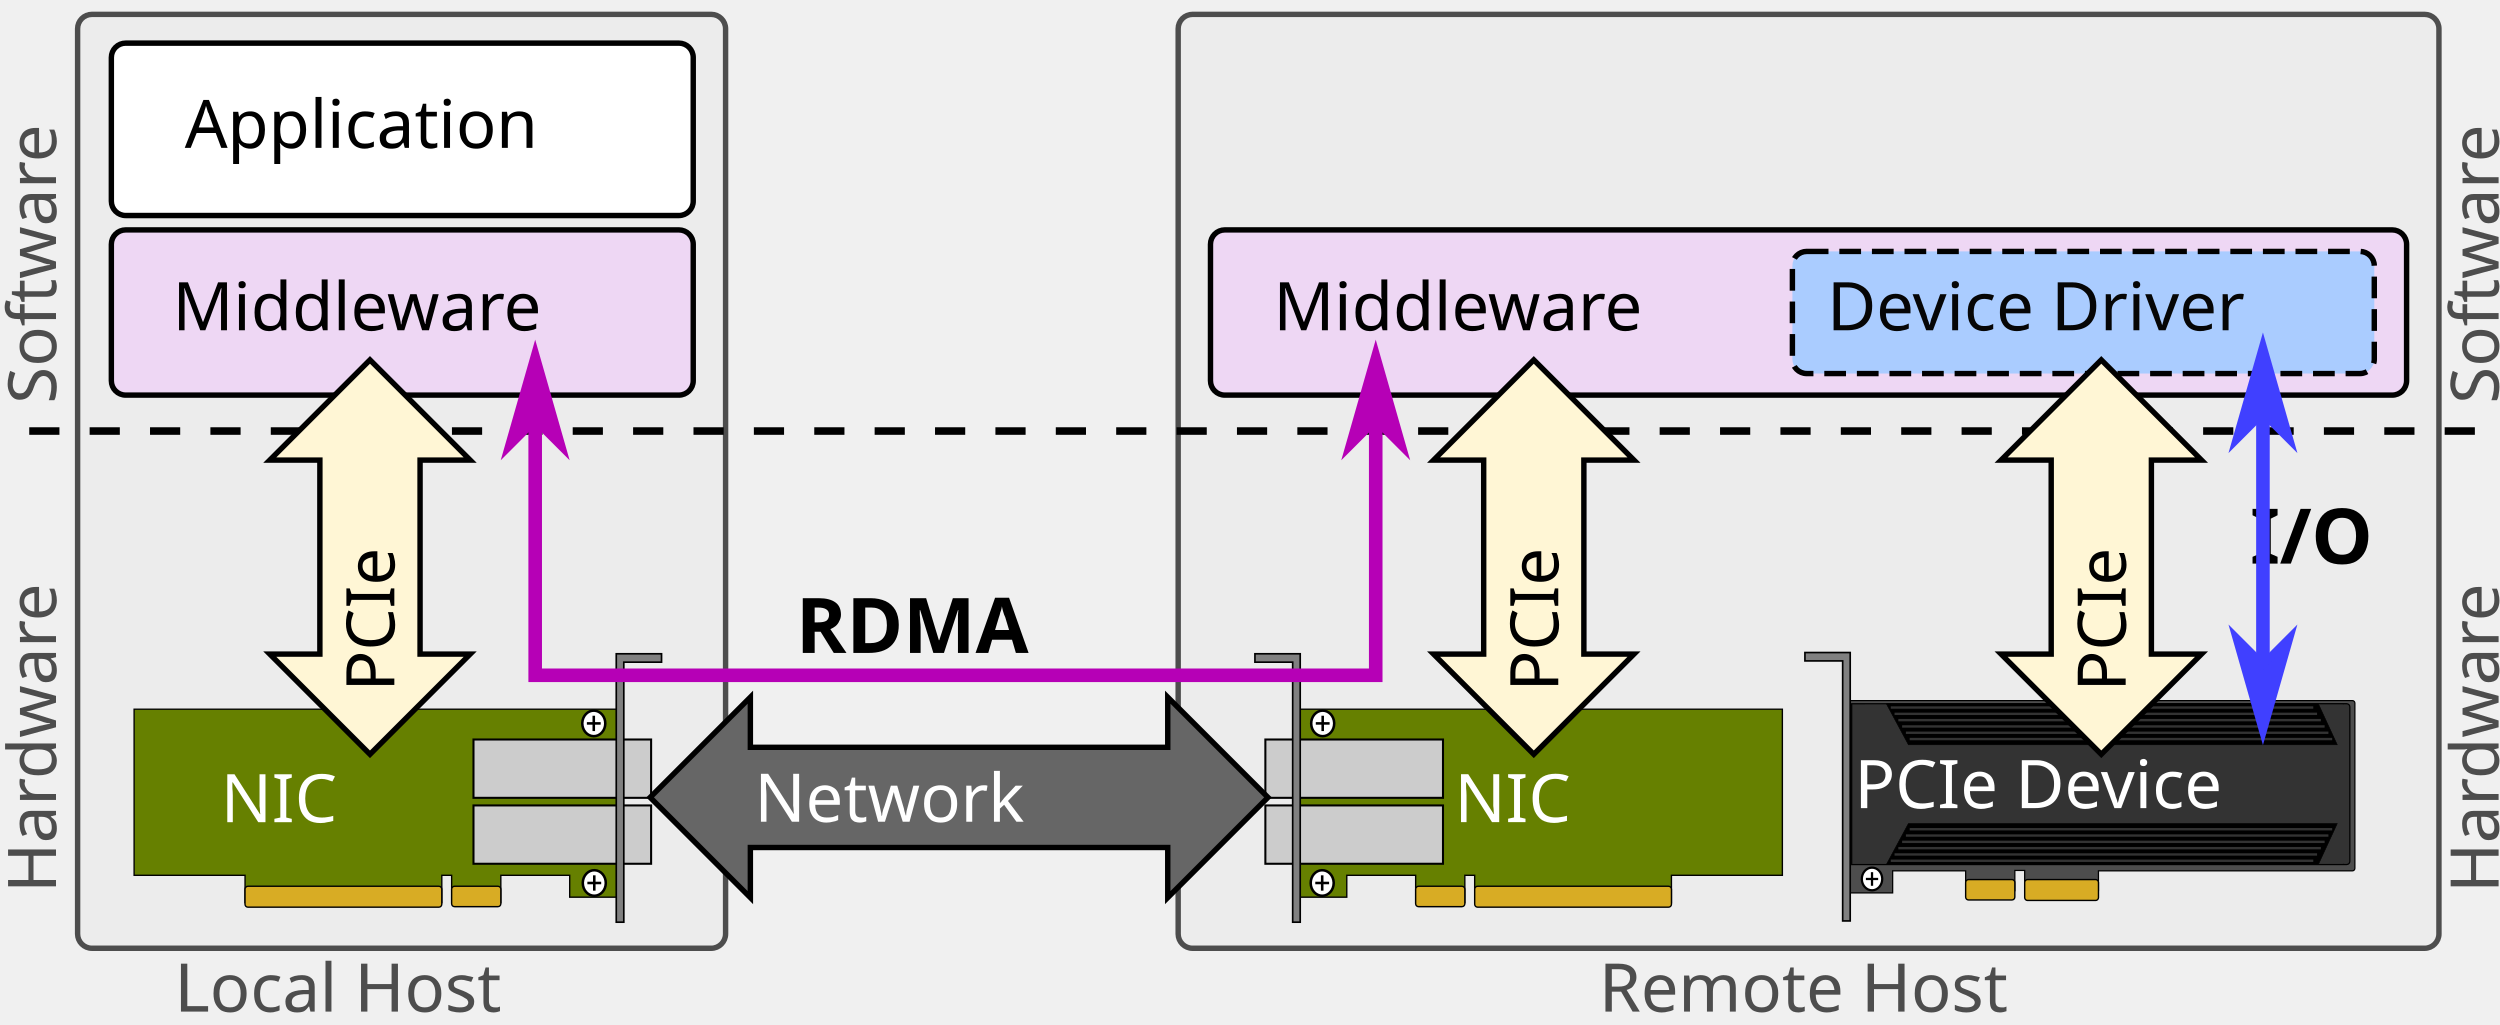
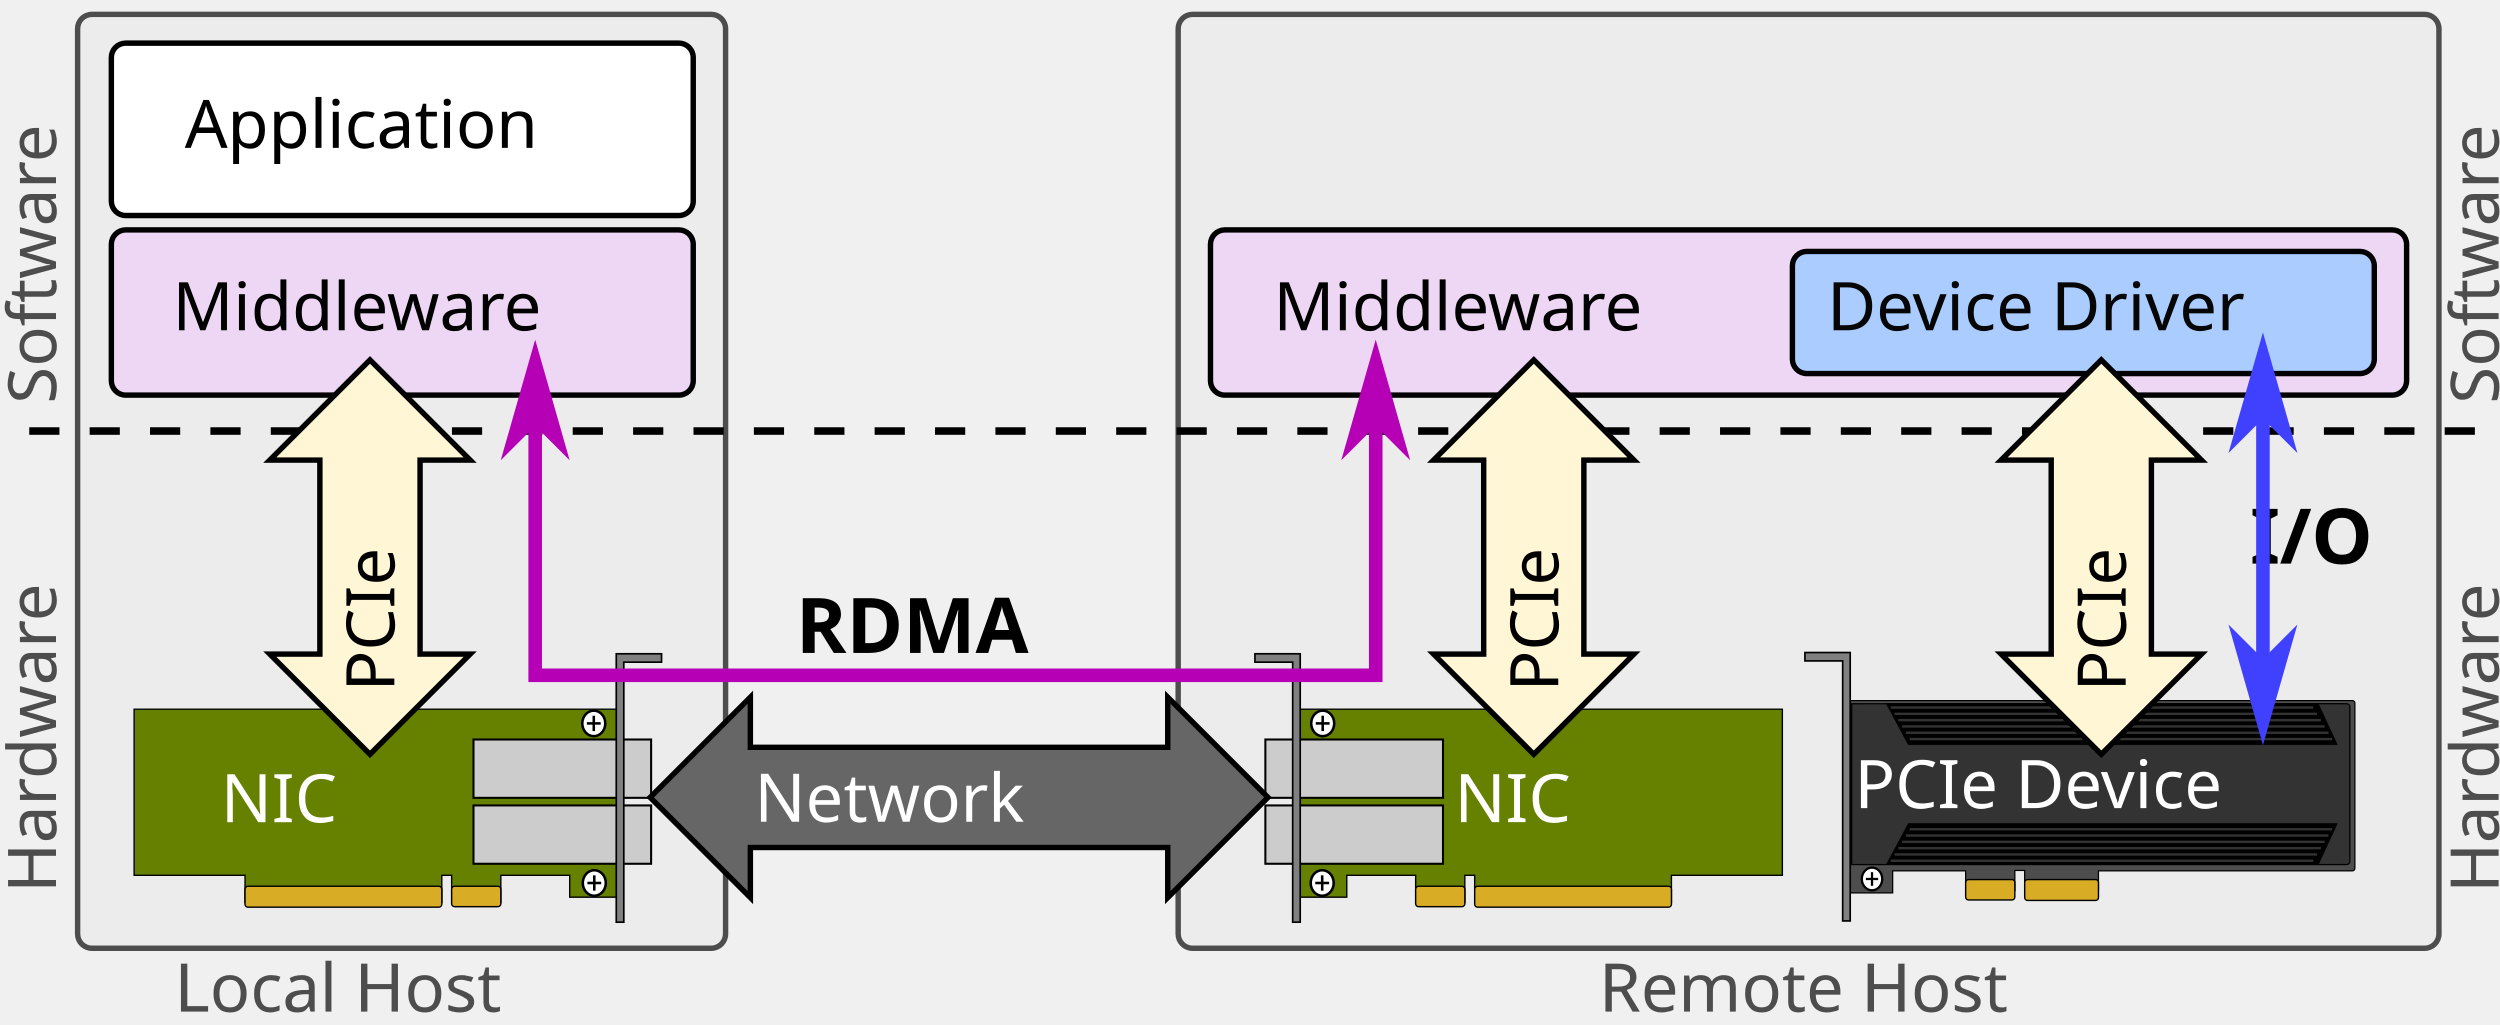
<svg xmlns="http://www.w3.org/2000/svg" width="261pt" height="107pt" viewBox="0 0 92.075 37.747" version="1.1" id="svg20802">
  <defs id="defs20799">
    <marker style="overflow:visible" id="marker25870" refX="0" refY="0" orient="auto">
      <path transform="matrix(0.4,0,0,0.4,4,0)" style="fill:#b600b6;fill-opacity:1;fill-rule:evenodd;stroke:#b600b6;stroke-width:1pt;stroke-opacity:1" d="M 0,0 5,-5 -12.5,0 5,5 Z" id="path25868" />
    </marker>
    <marker orient="auto" refY="0" refX="0" id="marker1285" style="overflow:visible">
      <path id="path1283" d="M 0,0 5,-5 -12.5,0 5,5 Z" style="fill:#b600b6;fill-opacity:1;fill-rule:evenodd;stroke:#b600b6;stroke-width:1pt;stroke-opacity:1" transform="matrix(-0.4,0,0,-0.4,-4,0)" />
    </marker>
    <marker orient="auto" refY="0" refX="0" id="marker6997" style="overflow:visible">
      <path id="path6995" d="M 0,0 5,-5 -12.5,0 5,5 Z" style="fill:#b600b6;fill-opacity:1;fill-rule:evenodd;stroke:#b600b6;stroke-width:1pt;stroke-opacity:1" transform="matrix(0.4,0,0,0.4,4,0)" />
    </marker>
    <marker orient="auto" refY="0" refX="0" id="marker8459" style="overflow:visible">
      <path id="path8457" d="M 0,0 5,-5 -12.5,0 5,5 Z" style="fill:#b600b6;fill-opacity:1;fill-rule:evenodd;stroke:#b600b6;stroke-width:1pt;stroke-opacity:1" transform="matrix(-0.4,0,0,-0.4,-4,0)" />
    </marker>
    <marker orient="auto" refY="0" refX="0" id="marker6997-9" style="overflow:visible">
      <path id="path6995-6" d="M 0,0 5,-5 -12.5,0 5,5 Z" style="fill:#4040ff;fill-opacity:1;fill-rule:evenodd;stroke:#4040ff;stroke-width:1pt;stroke-opacity:1" transform="matrix(0.4,0,0,0.4,4,0)" />
    </marker>
    <marker orient="auto" refY="0" refX="0" id="marker8459-2" style="overflow:visible">
      <path id="path8457-5" d="M 0,0 5,-5 -12.5,0 5,5 Z" style="fill:#4040ff;fill-opacity:1;fill-rule:evenodd;stroke:#4040ff;stroke-width:1pt;stroke-opacity:1" transform="matrix(-0.4,0,0,-0.4,-4,0)" />
    </marker>
    <marker orient="auto" refY="0" refX="0" id="marker6997-9-2" style="overflow:visible">
      <path id="path6995-6-9" d="M 0,0 5,-5 -12.5,0 5,5 Z" style="fill:#4040ff;fill-opacity:1;fill-rule:evenodd;stroke:#4040ff;stroke-width:1pt;stroke-opacity:1" transform="matrix(0.4,0,0,0.4,4,0)" />
    </marker>
    <marker orient="auto" refY="0" refX="0" id="marker8459-2-4" style="overflow:visible">
      <path id="path8457-5-3" d="M 0,0 5,-5 -12.5,0 5,5 Z" style="fill:#4040ff;fill-opacity:1;fill-rule:evenodd;stroke:#4040ff;stroke-width:1pt;stroke-opacity:1" transform="matrix(-0.4,0,0,-0.4,-4,0)" />
    </marker>
  </defs>
  <g id="layer1" style="display:inline">
    <rect style="fill:#ececec;fill-opacity:1;stroke:#4d4d4d;stroke-width:0.2;stroke-linecap:round;stroke-miterlimit:4;stroke-dasharray:none" id="rect50794" width="23.865" height="34.396" x="2.858" y="0.529" rx="0.529" ry="0.529" />
    <text xml:space="preserve" style="font-style:normal;font-variant:normal;font-weight:normal;font-stretch:normal;font-size:2.469px;line-height:125%;font-family:sans-serif;-inkscape-font-specification:sans-serif;text-align:center;letter-spacing:0px;word-spacing:0px;text-anchor:middle;fill:#4d4d4d;fill-opacity:1;stroke:none;stroke-width:0.229px;stroke-linecap:butt;stroke-linejoin:miter;stroke-opacity:1" x="68.025" y="37.257" id="text148226">
      <tspan id="tspan148224" x="68.025" y="37.257" style="font-style:normal;font-variant:normal;font-weight:normal;font-stretch:normal;font-size:2.469px;font-family:sans-serif;-inkscape-font-specification:sans-serif;fill:#4d4d4d;fill-opacity:1;stroke-width:0.229px">Remote Host</tspan>
    </text>
    <rect style="fill:#ececec;fill-opacity:1;stroke:#4d4d4d;stroke-width:0.2;stroke-linecap:round;stroke-miterlimit:4;stroke-dasharray:none" id="rect43406" width="46.434" height="34.396" x="43.392" y="0.529" rx="0.529" ry="0.529" />
    <text xml:space="preserve" style="font-style:normal;font-variant:normal;font-weight:normal;font-stretch:normal;font-size:2.469px;line-height:125%;font-family:sans-serif;-inkscape-font-specification:sans-serif;text-align:center;letter-spacing:0px;word-spacing:0px;text-anchor:middle;fill:#4d4d4d;fill-opacity:1;stroke:none;stroke-width:0.229px;stroke-linecap:butt;stroke-linejoin:miter;stroke-opacity:1" x="14.05" y="37.257" id="text50798">
      <tspan id="tspan50796" x="14.05" y="37.257" style="font-style:normal;font-variant:normal;font-weight:normal;font-stretch:normal;font-size:2.469px;font-family:sans-serif;-inkscape-font-specification:sans-serif;fill:#4d4d4d;fill-opacity:1;stroke-width:0.229px">Local Host</tspan>
    </text>
    <rect ry="0.529" rx="0.529" y="1.588" x="4.101" height="6.35" width="21.431" id="rect1373" style="display:inline;fill:#ffffff;fill-opacity:1;stroke:#000000;stroke-width:0.2;stroke-miterlimit:4;stroke-dasharray:none;stroke-dashoffset:0" />
    <text id="text1377" y="5.444" x="14.912" style="font-style:normal;font-weight:normal;font-size:2.469px;line-height:1.25;font-family:sans-serif;letter-spacing:0px;word-spacing:0px;display:inline;fill:#000000;fill-opacity:1;stroke:none;stroke-width:0.075;stroke-miterlimit:4;stroke-dasharray:none" xml:space="preserve">
      <tspan id="tspan1375" style="font-style:normal;font-variant:normal;font-weight:normal;font-stretch:normal;font-size:2.469px;font-family:sans-serif;-inkscape-font-specification:sans-serif;text-align:center;text-anchor:middle;fill:#000000;stroke:none;stroke-width:0.075;stroke-miterlimit:4;stroke-dasharray:none" y="5.444" x="14.912">Application</tspan>
    </text>
    <text id="text10134" y="2.061" x="-8.119" style="font-style:normal;font-weight:normal;font-size:2.469px;line-height:1.25;font-family:sans-serif;letter-spacing:0px;word-spacing:0px;display:inline;fill:#4d4d4d;fill-opacity:1;stroke:none;stroke-width:0.265" xml:space="preserve" transform="rotate(-90)">
      <tspan id="tspan10132" style="font-style:normal;font-variant:normal;font-weight:normal;font-stretch:normal;font-size:2.469px;font-family:sans-serif;-inkscape-font-specification:sans-serif;text-align:center;text-anchor:middle;fill:#4d4d4d;stroke-width:0.265" y="2.061" x="-8.119">Software</tspan>
    </text>
    <text id="text10138" y="2.061" x="-25.581" style="font-style:normal;font-weight:normal;font-size:2.469px;line-height:1.25;font-family:sans-serif;letter-spacing:0px;word-spacing:0px;display:inline;fill:#4d4d4d;fill-opacity:1;stroke:none;stroke-width:0.265" xml:space="preserve" transform="rotate(-90)">
      <tspan id="tspan10136" style="font-style:normal;font-variant:normal;font-weight:normal;font-stretch:normal;font-size:2.469px;font-family:sans-serif;-inkscape-font-specification:sans-serif;text-align:center;text-anchor:middle;fill:#4d4d4d;stroke-width:0.265" y="2.061" x="-25.581">Hardware</tspan>
    </text>
    <path id="path10140" d="M 91.149,15.875 H 0.661" style="display:inline;fill:none;stroke:#000000;stroke-width:0.278;stroke-linecap:butt;stroke-linejoin:miter;stroke-miterlimit:4;stroke-dasharray:1.112, 1.112;stroke-dashoffset:0;stroke-opacity:1" />
    <text id="text98680" y="92.02" x="-8.119" style="font-style:normal;font-weight:normal;font-size:2.469px;line-height:1.25;font-family:sans-serif;letter-spacing:0px;word-spacing:0px;display:inline;fill:#4d4d4d;fill-opacity:1;stroke:none;stroke-width:0.265" xml:space="preserve" transform="rotate(-90)">
      <tspan id="tspan98678" style="font-style:normal;font-variant:normal;font-weight:normal;font-stretch:normal;font-size:2.469px;font-family:sans-serif;-inkscape-font-specification:sans-serif;text-align:center;text-anchor:middle;fill:#4d4d4d;stroke-width:0.265" y="92.02" x="-8.119">Software</tspan>
    </text>
    <text id="text98684" y="92.02" x="-25.581" style="font-style:normal;font-weight:normal;font-size:2.469px;line-height:1.25;font-family:sans-serif;letter-spacing:0px;word-spacing:0px;display:inline;fill:#4d4d4d;fill-opacity:1;stroke:none;stroke-width:0.265" xml:space="preserve" transform="rotate(-90)">
      <tspan id="tspan98682" style="font-style:normal;font-variant:normal;font-weight:normal;font-stretch:normal;font-size:2.469px;font-family:sans-serif;-inkscape-font-specification:sans-serif;text-align:center;text-anchor:middle;fill:#4d4d4d;stroke-width:0.265" y="92.02" x="-25.581">Hardware</tspan>
    </text>
    <g id="g73316" transform="translate(122.7056,57.66884)">
      <g id="g212990" transform="matrix(0.7608266,0,0,0.7608266,-121.8735,-59.69774)">
        <path id="path14960" d="m 88.389,36.581 v 8.242 1.068 h 2.137 v -1.068 h 3.533 v 0.95 l 2.381,0.009 v -0.98 h 0.476 V 45.773 h 3.572 v -0.95 h 12.016 0.275 c 0.068,0 0.122,-0.054 0.122,-0.122 v -7.998 c 0,-0.068 -0.054,-0.122 -0.122,-0.122 h -0.275 z" style="display:inline;fill:#4d4d4d;fill-opacity:1;stroke:#000000;stroke-width:0.061;stroke-linecap:round;stroke-miterlimit:4;stroke-dasharray:none;stroke-dashoffset:0" />
        <path id="path14966" d="m 88.542,36.733 v 7.784 h 23.81 v -0.003 c 0.01,0.002 0.02,0.003 0.03,0.003 h 0.122 c 0.085,0 0.153,-0.068 0.153,-0.153 v -7.479 c 0,-0.085 -0.068,-0.153 -0.153,-0.153 h -0.122 c -0.011,0 -0.021,0.001 -0.03,0.003 v -0.003 z" style="display:inline;fill:#333333;fill-opacity:1;stroke:#000000;stroke-width:0.061;stroke-linecap:round;stroke-miterlimit:4;stroke-dasharray:none;stroke-dashoffset:0" />
        <g style="display:inline" id="g14982" transform="matrix(0.1153735,0,0,0.1153735,84.54558,53.11771)">
          <path style="fill:#000000;stroke:#000000;stroke-width:0.265px;stroke-linecap:butt;stroke-linejoin:miter;stroke-opacity:1" d="m 49.189,-142.011 9.26,17.198 h 179.917 l -7.937,-17.198 H 49.189" id="path14968" />
          <path style="fill:none;stroke:#333333;stroke-width:1;stroke-linecap:butt;stroke-linejoin:miter;stroke-miterlimit:4;stroke-dasharray:none;stroke-opacity:1" d="M 58.979,-127.194 H 236.25" id="path14970" />
          <path id="path14972" d="M 57.392,-129.84 H 234.662" style="fill:none;stroke:#333333;stroke-width:1;stroke-linecap:butt;stroke-linejoin:miter;stroke-miterlimit:4;stroke-dasharray:none;stroke-opacity:1" />
          <path style="fill:none;stroke:#333333;stroke-width:1;stroke-linecap:butt;stroke-linejoin:miter;stroke-miterlimit:4;stroke-dasharray:none;stroke-opacity:1" d="M 55.804,-132.486 H 233.075" id="path14974" />
          <path id="path14976" d="M 54.217,-135.132 H 231.487" style="fill:none;stroke:#333333;stroke-width:1;stroke-linecap:butt;stroke-linejoin:miter;stroke-miterlimit:4;stroke-dasharray:none;stroke-opacity:1" />
          <path style="fill:none;stroke:#333333;stroke-width:1;stroke-linecap:butt;stroke-linejoin:miter;stroke-miterlimit:4;stroke-dasharray:none;stroke-opacity:1" d="M 52.629,-137.778 H 229.9" id="path14978" />
          <path id="path14980" d="M 51.042,-140.424 H 228.312" style="fill:none;stroke:#333333;stroke-width:1;stroke-linecap:butt;stroke-linejoin:miter;stroke-miterlimit:4;stroke-dasharray:none;stroke-opacity:1" />
        </g>
        <g style="display:inline" transform="matrix(0.1153735,0,0,-0.1153735,84.54558,28.1332)" id="g14998">
          <path id="path14984" d="m 49.189,-142.011 9.26,17.198 h 179.917 l -7.937,-17.198 H 49.189" style="fill:#000000;stroke:#000000;stroke-width:0.265px;stroke-linecap:butt;stroke-linejoin:miter;stroke-opacity:1" />
          <path id="path14986" d="M 58.979,-127.194 H 236.25" style="fill:none;stroke:#333333;stroke-width:1;stroke-linecap:butt;stroke-linejoin:miter;stroke-miterlimit:4;stroke-dasharray:none;stroke-opacity:1" />
          <path style="fill:none;stroke:#333333;stroke-width:1;stroke-linecap:butt;stroke-linejoin:miter;stroke-miterlimit:4;stroke-dasharray:none;stroke-opacity:1" d="M 57.392,-129.84 H 234.662" id="path14988" />
          <path id="path14990" d="M 55.804,-132.486 H 233.075" style="fill:none;stroke:#333333;stroke-width:1;stroke-linecap:butt;stroke-linejoin:miter;stroke-miterlimit:4;stroke-dasharray:none;stroke-opacity:1" />
          <path style="fill:none;stroke:#333333;stroke-width:1;stroke-linecap:butt;stroke-linejoin:miter;stroke-miterlimit:4;stroke-dasharray:none;stroke-opacity:1" d="M 54.217,-135.132 H 231.487" id="path14992" />
          <path id="path14994" d="M 52.629,-137.778 H 229.9" style="fill:none;stroke:#333333;stroke-width:1;stroke-linecap:butt;stroke-linejoin:miter;stroke-miterlimit:4;stroke-dasharray:none;stroke-opacity:1" />
          <path style="fill:none;stroke:#333333;stroke-width:1;stroke-linecap:butt;stroke-linejoin:miter;stroke-miterlimit:4;stroke-dasharray:none;stroke-opacity:1" d="M 51.042,-140.424 H 228.312" id="path14996" />
        </g>
        <g id="g15006" transform="matrix(0.1899903,0,0,0.1899903,22.94743,63.89279)">
          <path style="display:inline;opacity:1;fill:#ffffff;fill-opacity:1;stroke:#000000;stroke-width:0.578;stroke-linecap:round;stroke-linejoin:miter;stroke-miterlimit:4;stroke-dasharray:none;stroke-dashoffset:0;stroke-opacity:1" id="path15000" d="m 353.037,-98.304 a 2.601,2.89 0 0 1 -2.578,2.89 2.601,2.89 0 0 1 -2.624,-2.838 2.601,2.89 0 0 1 2.53,-2.942 2.601,2.89 0 0 1 2.67,2.785" />
          <path style="display:inline;fill:none;fill-rule:evenodd;stroke:#000000;stroke-width:0.578px;stroke-linecap:butt;stroke-linejoin:miter;stroke-opacity:1" d="m 350.437,-100.038 v 3.468" id="path15002" />
          <path style="display:inline;fill:none;fill-rule:evenodd;stroke:#000000;stroke-width:0.578px;stroke-linecap:butt;stroke-linejoin:miter;stroke-opacity:1" d="m 348.876,-98.304 h 3.122" id="path15004" />
        </g>
        <path style="display:inline;fill:#808080;fill-rule:evenodd;stroke:#000000;stroke-width:0.081px;stroke-linecap:butt;stroke-linejoin:miter;stroke-opacity:1" d="m 86.279,34.254 v 0.406 h 1.827 v 12.587 h 0.365 V 34.66 34.254 Z" id="path200729" />
        <rect ry="0.14" rx="0.14" y="45.244" x="94.059" height="0.988" width="2.381" id="rect211208" style="display:inline;fill:#d8ac24;fill-opacity:1;stroke:#000000;stroke-width:0.068;stroke-linecap:round;stroke-linejoin:miter;stroke-miterlimit:4;stroke-dasharray:none;stroke-dashoffset:0;stroke-opacity:1" />
        <rect style="display:inline;fill:#d8ac24;fill-opacity:1;stroke:#000000;stroke-width:0.068;stroke-linecap:round;stroke-linejoin:miter;stroke-miterlimit:4;stroke-dasharray:none;stroke-dashoffset:0;stroke-opacity:1" id="rect211210" width="3.572" height="1.012" x="96.917" y="45.244" rx="0.14" ry="0.14" />
      </g>
      <text xml:space="preserve" style="font-style:normal;font-weight:normal;font-size:2.469px;line-height:125%;font-family:Sans;text-align:center;letter-spacing:0px;word-spacing:0px;text-anchor:middle;fill:#ffffff;fill-opacity:1;stroke:none;stroke-width:0.197px;stroke-linecap:butt;stroke-linejoin:miter;stroke-opacity:1" x="-45.39" y="-27.906" id="text15014">
        <tspan id="tspan15012" x="-45.39" y="-27.906" style="font-style:normal;font-variant:normal;font-weight:normal;font-stretch:normal;font-size:2.469px;font-family:sans-serif;-inkscape-font-specification:'sans-serif, Normal';font-variant-ligatures:normal;font-variant-caps:normal;font-variant-numeric:normal;font-variant-east-asian:normal;fill:#ffffff;stroke-width:0.197px">PCIe Device</tspan>
      </text>
    </g>
  </g>
  <g id="layer2" style="display:inline">
    <rect ry="0.529" rx="0.529" y="8.467" x="44.582" height="6.085" width="44.053" id="rect65595" style="display:inline;fill:#eed7f4;fill-opacity:1;stroke:#000000;stroke-width:0.2;stroke-miterlimit:4;stroke-dasharray:none;stroke-dashoffset:0" />
    <text id="text65599" y="12.165" x="55.301" style="font-style:normal;font-weight:normal;font-size:2.469px;line-height:1.25;font-family:sans-serif;letter-spacing:0px;word-spacing:0px;display:inline;fill:#000000;fill-opacity:1;stroke:none;stroke-width:0.075;stroke-miterlimit:4;stroke-dasharray:none" xml:space="preserve">
      <tspan id="tspan65597" style="font-style:normal;font-variant:normal;font-weight:normal;font-stretch:normal;font-size:2.469px;font-family:sans-serif;-inkscape-font-specification:sans-serif;text-align:center;text-anchor:middle;fill:#000000;stroke:none;stroke-width:0.075;stroke-miterlimit:4;stroke-dasharray:none" y="12.165" x="55.301">Middleware</tspan>
    </text>
-     <rect ry="0.529" rx="0.529" y="9.26" x="66.014" height="4.498" width="21.431" id="rect65898" style="display:inline;fill:#aaccff;fill-opacity:1;stroke:#000000;stroke-width:0.2;stroke-miterlimit:4;stroke-dasharray:0.8,0.4;stroke-dashoffset:0" />
+     <rect ry="0.529" rx="0.529" y="9.26" x="66.014" height="4.498" width="21.431" id="rect65898" style="display:inline;fill:#aaccff;fill-opacity:1;stroke:#000000;stroke-width:0.2;stroke-miterlimit:4;stroke-dasharray:none;stroke-dashoffset:0" />
    <text id="text65902" y="12.165" x="76.591" style="font-style:normal;font-weight:normal;font-size:2.469px;line-height:1.25;font-family:sans-serif;letter-spacing:0px;word-spacing:0px;display:inline;fill:#060606;fill-opacity:1;stroke:none;stroke-width:0.075;stroke-miterlimit:4;stroke-dasharray:none" xml:space="preserve">
      <tspan id="tspan65900" style="font-style:normal;font-variant:normal;font-weight:normal;font-stretch:normal;font-size:2.469px;font-family:sans-serif;-inkscape-font-specification:sans-serif;text-align:center;text-anchor:middle;fill:#060606;fill-opacity:1;stroke:none;stroke-width:0.075;stroke-miterlimit:4;stroke-dasharray:none" y="12.165" x="76.591">Device Driver</tspan>
    </text>
    <text id="text10802" y="20.76" x="86.725" style="font-style:normal;font-weight:normal;font-size:2.469px;line-height:1.25;font-family:sans-serif;letter-spacing:0px;word-spacing:0px;display:inline;fill:#000000;fill-opacity:1;stroke:none;stroke-width:0.075;stroke-miterlimit:4;stroke-dasharray:none" xml:space="preserve">
      <tspan id="tspan10800" style="font-style:normal;font-variant:normal;font-weight:bold;font-stretch:normal;font-size:2.822px;font-family:sans-serif;-inkscape-font-specification:'sans-serif Bold';text-align:center;text-anchor:middle;fill:#000000;stroke:none;stroke-width:0.075;stroke-miterlimit:4;stroke-dasharray:none" y="20.76" x="86.725">I/O</tspan>
    </text>
    <text id="text10806" y="24.047" x="35.199" style="font-style:normal;font-weight:normal;font-size:2.469px;line-height:1.25;font-family:sans-serif;letter-spacing:0px;word-spacing:0px;display:inline;fill:#000000;fill-opacity:1;stroke:none;stroke-width:0.075;stroke-miterlimit:4;stroke-dasharray:none" xml:space="preserve">
      <tspan id="tspan10804" style="font-style:normal;font-variant:normal;font-weight:bold;font-stretch:normal;font-size:2.822px;font-family:sans-serif;-inkscape-font-specification:'sans-serif Bold';text-align:center;text-anchor:middle;fill:#000000;stroke:none;stroke-width:0.075;stroke-miterlimit:4;stroke-dasharray:none" y="24.047" x="35.199">RDMA</tspan>
    </text>
    <g id="g2123" transform="translate(2.116667,-3.704167)">
      <path style="display:inline;fill:#fff6d5;fill-opacity:1;stroke:#000000;stroke-width:0.2;stroke-linecap:butt;stroke-linejoin:miter;stroke-miterlimit:4;stroke-dasharray:none;stroke-opacity:1" d="m 78.965,27.794 -3.691,3.691 -3.691,-3.691 h 1.846 v -7.144 h -1.846 l 3.691,-3.691 3.691,3.691 h -1.846 v 7.144 z" id="path52600" />
      <text id="text52604" y="76.173" x="-24.278" style="font-style:normal;font-weight:normal;font-size:2.469px;line-height:1.25;font-family:sans-serif;letter-spacing:0px;word-spacing:0px;display:inline;fill:#ffffff;fill-opacity:1;stroke:none;stroke-width:0.265" xml:space="preserve" transform="rotate(-90)">
        <tspan id="tspan52602" style="font-style:normal;font-variant:normal;font-weight:normal;font-stretch:normal;font-size:2.469px;font-family:sans-serif;-inkscape-font-specification:sans-serif;text-align:center;text-anchor:middle;fill:#000000;stroke-width:0.265" y="76.173" x="-24.278">PCIe</tspan>
      </text>
    </g>
    <path style="display:inline;fill:none;stroke:#4040ff;stroke-width:0.5;stroke-linecap:butt;stroke-linejoin:miter;stroke-miterlimit:4;stroke-dasharray:none;stroke-dashoffset:0;stroke-opacity:1;marker-start:url(#marker6997-9);marker-end:url(#marker8459-2)" d="M 83.344,26.458 V 13.229" id="path8455" />
    <rect ry="0.529" rx="0.529" y="8.467" x="4.101" height="6.085" width="21.431" id="rect101060" style="display:inline;fill:#eed7f4;fill-opacity:1;stroke:#000000;stroke-width:0.2;stroke-miterlimit:4;stroke-dasharray:none;stroke-dashoffset:0" />
    <text id="text101064" y="12.165" x="14.753" style="font-style:normal;font-weight:normal;font-size:2.469px;line-height:1.25;font-family:sans-serif;letter-spacing:0px;word-spacing:0px;display:inline;fill:#000000;fill-opacity:1;stroke:none;stroke-width:0.075;stroke-miterlimit:4;stroke-dasharray:none" xml:space="preserve">
      <tspan id="tspan101062" style="font-style:normal;font-variant:normal;font-weight:normal;font-stretch:normal;font-size:2.469px;font-family:sans-serif;-inkscape-font-specification:sans-serif;text-align:center;text-anchor:middle;fill:#000000;stroke:none;stroke-width:0.075;stroke-miterlimit:4;stroke-dasharray:none" y="12.165" x="14.753">Middleware</tspan>
    </text>
    <g id="g73520" transform="translate(102.0633,33.34837)">
      <g id="g233726" transform="matrix(0.7608266,0,0,0.7608266,-121.4875,-59.28664)">
        <path style="display:inline;fill:#668000;fill-rule:evenodd;stroke:#000000;stroke-width:0.067px;stroke-linecap:butt;stroke-linejoin:miter;stroke-opacity:1" d="m 88.437,68.423 v 8.095 l -0.093,1.004 h 2.381 v -1.058 h 3.334 l 4e-6,1.323 2.381,-10e-7 v -1.323 h 0.476 l 4e-6,1.323 h 9.525 l 3e-5,-1.323 h 5.37 v -8.041 z" id="path233453" />
        <g id="g233463" transform="matrix(0.2141549,0,0,0.2141549,14.51154,90.16282)">
          <path style="display:inline;opacity:1;fill:#ffffff;fill-opacity:1;stroke:#000000;stroke-width:0.578;stroke-linecap:round;stroke-linejoin:miter;stroke-miterlimit:4;stroke-dasharray:none;stroke-dashoffset:0;stroke-opacity:1" id="path233457" d="m 353.037,-98.304 a 2.601,2.89 0 0 1 -2.578,2.89 2.601,2.89 0 0 1 -2.624,-2.838 2.601,2.89 0 0 1 2.53,-2.942 2.601,2.89 0 0 1 2.67,2.785" />
          <path style="display:inline;fill:none;fill-rule:evenodd;stroke:#000000;stroke-width:0.578px;stroke-linecap:butt;stroke-linejoin:miter;stroke-opacity:1" d="m 350.437,-100.038 v 3.468" id="path233459" />
          <path style="display:inline;fill:none;fill-rule:evenodd;stroke:#000000;stroke-width:0.578px;stroke-linecap:butt;stroke-linejoin:miter;stroke-opacity:1" d="m 348.876,-98.304 h 3.122" id="path233461" />
        </g>
        <g transform="matrix(0.2141549,0,0,0.2141549,14.48728,97.88819)" id="g233471">
          <path id="path233465" style="display:inline;opacity:1;fill:#ffffff;fill-opacity:1;stroke:#000000;stroke-width:0.578;stroke-linecap:round;stroke-linejoin:miter;stroke-miterlimit:4;stroke-dasharray:none;stroke-dashoffset:0;stroke-opacity:1" d="m 353.037,-98.304 a 2.601,2.89 0 0 1 -2.578,2.89 2.601,2.89 0 0 1 -2.624,-2.838 2.601,2.89 0 0 1 2.53,-2.942 2.601,2.89 0 0 1 2.67,2.785" />
          <path id="path233467" d="m 350.437,-100.038 v 3.468" style="display:inline;fill:none;fill-rule:evenodd;stroke:#000000;stroke-width:0.578px;stroke-linecap:butt;stroke-linejoin:miter;stroke-opacity:1" />
          <path id="path233469" d="m 348.876,-98.304 h 3.122" style="display:inline;fill:none;fill-rule:evenodd;stroke:#000000;stroke-width:0.578px;stroke-linecap:butt;stroke-linejoin:miter;stroke-opacity:1" />
        </g>
        <rect ry="0.14" rx="0.14" y="76.994" x="94.059" height="0.988" width="2.381" id="rect233475" style="display:inline;fill:#d8ac24;fill-opacity:1;stroke:#000000;stroke-width:0.068;stroke-linecap:round;stroke-linejoin:miter;stroke-miterlimit:4;stroke-dasharray:none;stroke-dashoffset:0;stroke-opacity:1" />
        <rect style="display:inline;fill:#d8ac24;fill-opacity:1;stroke:#000000;stroke-width:0.068;stroke-linecap:round;stroke-linejoin:miter;stroke-miterlimit:4;stroke-dasharray:none;stroke-dashoffset:0;stroke-opacity:1" id="rect233477" width="9.525" height="1.012" x="96.917" y="76.994" rx="0.14" ry="0.14" />
        <g id="g1492" transform="matrix(-1.206294,0,0,1.206294,140.4896,32.04496)">
          <rect style="display:inline;fill:#cccccc;fill-opacity:1;stroke:#000000;stroke-width:0.083;stroke-linecap:round;stroke-linejoin:miter;stroke-miterlimit:4;stroke-dasharray:none;stroke-dashoffset:0;stroke-opacity:1" id="rect4215" width="7.128" height="2.341" x="37.393" y="31.373" />
          <rect style="display:inline;fill:#cccccc;fill-opacity:1;stroke:#000000;stroke-width:0.083;stroke-linecap:round;stroke-linejoin:miter;stroke-miterlimit:4;stroke-dasharray:none;stroke-dashoffset:0;stroke-opacity:1" id="rect4313" width="7.128" height="2.341" x="37.393" y="34.019" />
        </g>
        <path style="display:inline;fill:#808080;fill-rule:evenodd;stroke:#000000;stroke-width:0.081px;stroke-linecap:butt;stroke-linejoin:miter;stroke-opacity:1" d="m 86.279,65.74 v 0.406 h 1.827 v 12.587 h 0.365 V 66.146 65.74 Z" id="path233473" />
      </g>
      <text xml:space="preserve" style="font-style:normal;font-variant:normal;font-weight:normal;font-stretch:normal;font-size:2.469px;line-height:125%;font-family:sans-serif;-inkscape-font-specification:'sans-serif, Normal';font-variant-ligatures:normal;font-variant-caps:normal;font-variant-numeric:normal;font-variant-east-asian:normal;text-align:center;letter-spacing:0px;word-spacing:0px;text-anchor:middle;fill:#ffffff;fill-opacity:1;stroke:none;stroke-width:0.245px;stroke-linecap:butt;stroke-linejoin:miter;stroke-opacity:1" x="-44.107" y="-3.07" id="text233907">
        <tspan id="tspan233905" x="-44.107" y="-3.07" style="font-style:normal;font-variant:normal;font-weight:normal;font-stretch:normal;font-size:2.469px;font-family:sans-serif;-inkscape-font-specification:'sans-serif, Normal';font-variant-ligatures:normal;font-variant-caps:normal;font-variant-numeric:normal;font-variant-east-asian:normal;fill:#ffffff;stroke-width:0.245px">NIC</tspan>
      </text>
    </g>
    <g id="g5888" transform="translate(0,-2.116667)">
      <g id="g5844" transform="matrix(-0.7608266,0,0,0.7608266,90.00803,-23.8216)">
        <path style="display:inline;fill:#668000;fill-rule:evenodd;stroke:#000000;stroke-width:0.067px;stroke-linecap:butt;stroke-linejoin:miter;stroke-opacity:1" d="m 88.437,68.423 v 8.095 l -0.093,1.004 h 2.381 v -1.058 h 3.334 l 4e-6,1.323 2.381,-10e-7 v -1.323 h 0.476 l 4e-6,1.323 h 9.525 l 3e-5,-1.323 h 5.37 v -8.041 z" id="path5814" />
        <g id="g5822" transform="matrix(0.2141549,0,0,0.2141549,14.51154,90.16282)">
          <path style="display:inline;opacity:1;fill:#ffffff;fill-opacity:1;stroke:#000000;stroke-width:0.578;stroke-linecap:round;stroke-linejoin:miter;stroke-miterlimit:4;stroke-dasharray:none;stroke-dashoffset:0;stroke-opacity:1" id="path5816" d="m 353.037,-98.304 a 2.601,2.89 0 0 1 -2.578,2.89 2.601,2.89 0 0 1 -2.624,-2.838 2.601,2.89 0 0 1 2.53,-2.942 2.601,2.89 0 0 1 2.67,2.785" />
          <path style="display:inline;fill:none;fill-rule:evenodd;stroke:#000000;stroke-width:0.578px;stroke-linecap:butt;stroke-linejoin:miter;stroke-opacity:1" d="m 350.437,-100.038 v 3.468" id="path5818" />
          <path style="display:inline;fill:none;fill-rule:evenodd;stroke:#000000;stroke-width:0.578px;stroke-linecap:butt;stroke-linejoin:miter;stroke-opacity:1" d="m 348.876,-98.304 h 3.122" id="path5820" />
        </g>
        <g transform="matrix(0.2141549,0,0,0.2141549,14.48728,97.88819)" id="g5830">
          <path id="path5824" style="display:inline;opacity:1;fill:#ffffff;fill-opacity:1;stroke:#000000;stroke-width:0.578;stroke-linecap:round;stroke-linejoin:miter;stroke-miterlimit:4;stroke-dasharray:none;stroke-dashoffset:0;stroke-opacity:1" d="m 353.037,-98.304 a 2.601,2.89 0 0 1 -2.578,2.89 2.601,2.89 0 0 1 -2.624,-2.838 2.601,2.89 0 0 1 2.53,-2.942 2.601,2.89 0 0 1 2.67,2.785" />
          <path id="path5826" d="m 350.437,-100.038 v 3.468" style="display:inline;fill:none;fill-rule:evenodd;stroke:#000000;stroke-width:0.578px;stroke-linecap:butt;stroke-linejoin:miter;stroke-opacity:1" />
          <path id="path5828" d="m 348.876,-98.304 h 3.122" style="display:inline;fill:none;fill-rule:evenodd;stroke:#000000;stroke-width:0.578px;stroke-linecap:butt;stroke-linejoin:miter;stroke-opacity:1" />
        </g>
        <rect ry="0.14" rx="0.14" y="76.994" x="94.059" height="0.988" width="2.381" id="rect5832" style="display:inline;fill:#d8ac24;fill-opacity:1;stroke:#000000;stroke-width:0.068;stroke-linecap:round;stroke-linejoin:miter;stroke-miterlimit:4;stroke-dasharray:none;stroke-dashoffset:0;stroke-opacity:1" />
        <rect style="display:inline;fill:#d8ac24;fill-opacity:1;stroke:#000000;stroke-width:0.068;stroke-linecap:round;stroke-linejoin:miter;stroke-miterlimit:4;stroke-dasharray:none;stroke-dashoffset:0;stroke-opacity:1" id="rect5834" width="9.525" height="1.012" x="96.917" y="76.994" rx="0.14" ry="0.14" />
        <g id="g5840" transform="matrix(-1.206294,0,0,1.206294,140.4896,32.04496)">
          <rect style="display:inline;fill:#cccccc;fill-opacity:1;stroke:#000000;stroke-width:0.083;stroke-linecap:round;stroke-linejoin:miter;stroke-miterlimit:4;stroke-dasharray:none;stroke-dashoffset:0;stroke-opacity:1" id="rect5836" width="7.128" height="2.341" x="37.393" y="31.373" />
          <rect style="display:inline;fill:#cccccc;fill-opacity:1;stroke:#000000;stroke-width:0.083;stroke-linecap:round;stroke-linejoin:miter;stroke-miterlimit:4;stroke-dasharray:none;stroke-dashoffset:0;stroke-opacity:1" id="rect5838" width="7.128" height="2.341" x="37.393" y="34.019" />
        </g>
        <path style="display:inline;fill:#808080;fill-rule:evenodd;stroke:#000000;stroke-width:0.081px;stroke-linecap:butt;stroke-linejoin:miter;stroke-opacity:1" d="m 86.279,65.74 v 0.406 h 1.827 v 12.587 h 0.365 V 66.146 65.74 Z" id="path5842" />
      </g>
      <text xml:space="preserve" style="font-style:normal;font-variant:normal;font-weight:normal;font-stretch:normal;font-size:2.469px;line-height:125%;font-family:sans-serif;-inkscape-font-specification:'sans-serif, Normal';font-variant-ligatures:normal;font-variant-caps:normal;font-variant-numeric:normal;font-variant-east-asian:normal;text-align:center;letter-spacing:0px;word-spacing:0px;text-anchor:middle;fill:#ffffff;fill-opacity:1;stroke:none;stroke-width:0.245px;stroke-linecap:butt;stroke-linejoin:miter;stroke-opacity:1" x="12.519" y="32.395" id="text5848">
        <tspan id="tspan5846" x="12.519" y="32.395" style="font-style:normal;font-variant:normal;font-weight:normal;font-stretch:normal;font-size:2.469px;font-family:sans-serif;-inkscape-font-specification:'sans-serif, Normal';font-variant-ligatures:normal;font-variant-caps:normal;font-variant-numeric:normal;font-variant-east-asian:normal;fill:#ffffff;stroke-width:0.245px">NIC</tspan>
      </text>
    </g>
    <g id="g2118" transform="translate(0,-3.704167)">
      <path style="display:inline;fill:#fff6d5;fill-opacity:1;stroke:#000000;stroke-width:0.2;stroke-linecap:butt;stroke-linejoin:miter;stroke-miterlimit:4;stroke-dasharray:none;stroke-opacity:1" d="m 60.18,27.794 -3.691,3.691 -3.691,-3.691 h 1.846 v -7.144 h -1.846 l 3.691,-3.691 3.691,3.691 h -1.846 v 7.144 z" id="path52592" />
      <text id="text52596" y="57.387" x="-24.278" style="font-style:normal;font-weight:normal;font-size:2.469px;line-height:1.25;font-family:sans-serif;letter-spacing:0px;word-spacing:0px;display:inline;fill:#ffffff;fill-opacity:1;stroke:none;stroke-width:0.265" xml:space="preserve" transform="rotate(-90)">
        <tspan id="tspan52594" style="font-style:normal;font-variant:normal;font-weight:normal;font-stretch:normal;font-size:2.469px;font-family:sans-serif;-inkscape-font-specification:sans-serif;text-align:center;text-anchor:middle;fill:#000000;stroke-width:0.265" y="57.387" x="-24.278">PCIe</tspan>
      </text>
    </g>
    <g id="g2113" transform="translate(0,-3.704167)">
      <path style="display:inline;fill:#fff6d5;fill-opacity:1;stroke:#000000;stroke-width:0.2;stroke-linecap:butt;stroke-linejoin:miter;stroke-miterlimit:4;stroke-dasharray:none;stroke-opacity:1" d="m 17.317,27.794 -3.691,3.691 -3.691,-3.691 h 1.846 v -7.144 h -1.846 l 3.691,-3.691 3.691,3.691 h -1.846 v 7.144 z" id="path52439" />
      <text id="text52443" y="14.525" x="-24.278" style="font-style:normal;font-weight:normal;font-size:2.469px;line-height:1.25;font-family:sans-serif;letter-spacing:0px;word-spacing:0px;display:inline;fill:#ffffff;fill-opacity:1;stroke:none;stroke-width:0.265" xml:space="preserve" transform="rotate(-90)">
        <tspan id="tspan52441" style="font-style:normal;font-variant:normal;font-weight:normal;font-stretch:normal;font-size:2.469px;font-family:sans-serif;-inkscape-font-specification:sans-serif;text-align:center;text-anchor:middle;fill:#000000;stroke-width:0.265" y="14.525" x="-24.278">PCIe</tspan>
      </text>
    </g>
    <path style="display:inline;fill:none;stroke:#b600b6;stroke-width:0.5;stroke-linecap:butt;stroke-linejoin:miter;stroke-miterlimit:4;stroke-dasharray:none;stroke-dashoffset:0;stroke-opacity:1;marker-start:url(#marker25870);marker-end:url(#marker1285)" d="M 50.668,13.494 V 24.871 H 19.711 V 13.494" id="path1281" />
    <g id="g100427" transform="translate(-0.5291667,-5.820834)">
      <path style="display:inline;fill:#666666;fill-opacity:1;stroke:#000000;stroke-width:0.2;stroke-linecap:butt;stroke-linejoin:miter;stroke-miterlimit:4;stroke-dasharray:none;stroke-opacity:1" d="m 43.537,31.498 3.691,3.691 -3.691,3.691 v -1.846 H 28.165 v 1.846 l -3.691,-3.691 3.691,-3.691 v 1.846 h 15.372 z" id="path43653" />
      <text id="text43657" y="36.088" x="35.531" style="font-style:normal;font-weight:normal;font-size:2.469px;line-height:1.25;font-family:sans-serif;letter-spacing:0px;word-spacing:0px;display:inline;fill:#ffffff;fill-opacity:1;stroke:none;stroke-width:0.265" xml:space="preserve">
        <tspan id="tspan43655" style="font-style:normal;font-variant:normal;font-weight:normal;font-stretch:normal;font-size:2.469px;font-family:sans-serif;-inkscape-font-specification:sans-serif;text-align:center;text-anchor:middle;fill:#ffffff;stroke-width:0.265" y="36.088" x="35.531">Network</tspan>
      </text>
    </g>
  </g>
  <g id="layer3" style="display:none">
    <rect ry="0.529" rx="0.529" y="8.467" x="4.101" height="6.085" width="21.431" id="rect55982" style="display:inline;fill:#aaccff;fill-opacity:1;stroke:#000000;stroke-width:0.2;stroke-miterlimit:4;stroke-dasharray:none;stroke-dashoffset:0" />
    <text id="text55986" y="12.165" x="14.753" style="font-style:normal;font-weight:normal;font-size:2.469px;line-height:1.25;font-family:sans-serif;letter-spacing:0px;word-spacing:0px;display:inline;fill:#060606;fill-opacity:1;stroke:none;stroke-width:0.075;stroke-miterlimit:4;stroke-dasharray:none" xml:space="preserve">
      <tspan id="tspan55984" style="font-style:normal;font-variant:normal;font-weight:normal;font-stretch:normal;font-size:2.469px;font-family:sans-serif;-inkscape-font-specification:sans-serif;text-align:center;text-anchor:middle;fill:#060606;fill-opacity:1;stroke:none;stroke-width:0.075;stroke-miterlimit:4;stroke-dasharray:none" y="12.165" x="14.753">Device Driver</tspan>
    </text>
    <text id="text10802-5" y="23.935" x="35.131" style="font-style:normal;font-weight:normal;font-size:2.469px;line-height:1.25;font-family:sans-serif;letter-spacing:0px;word-spacing:0px;display:inline;fill:#000000;fill-opacity:1;stroke:none;stroke-width:0.075;stroke-miterlimit:4;stroke-dasharray:none" xml:space="preserve">
      <tspan id="tspan10800-1" style="font-style:normal;font-variant:normal;font-weight:bold;font-stretch:normal;font-size:2.822px;font-family:sans-serif;-inkscape-font-specification:'sans-serif Bold';text-align:center;text-anchor:middle;fill:#000000;stroke:none;stroke-width:0.075;stroke-miterlimit:4;stroke-dasharray:none" y="23.935" x="35.131">I/O</tspan>
    </text>
    <g id="g73556" transform="translate(102.3507,45.99555)">
      <g id="g232533-7" transform="matrix(0.7608266,0,0,0.7608266,-121.7906,-59.81455)">
        <path id="path2407-2" style="display:inline;fill:#cccccc;fill-rule:evenodd;stroke:#000000;stroke-width:0.067px;stroke-linecap:butt;stroke-linejoin:miter;stroke-opacity:1" d="m 87.526,53.965 h 0.607 v 6.206 h -0.607 z m 0.607,4.722 h -0.607 m 0.607,-1.552 h -0.607 m 0.607,-1.552 h -0.607" />
        <path style="display:inline;fill:#668000;fill-rule:evenodd;stroke:#000000;stroke-width:0.067px;stroke-linecap:butt;stroke-linejoin:miter;stroke-opacity:1" d="m 88.437,52.548 v 8.095 l -0.093,1.004 h 2.381 v -1.058 h 3.334 l 4e-6,1.323 2.381,-1e-6 v -1.323 h 0.476 l 4e-6,1.323 h 9.525 l 3e-5,-1.323 h 5.37 v -8.041 z" id="path2409-4" />
        <rect style="display:inline;fill:#cccccc;fill-opacity:1;stroke:#000000;stroke-width:0.067;stroke-linecap:round;stroke-linejoin:miter;stroke-miterlimit:4;stroke-dasharray:none;stroke-dashoffset:0;stroke-opacity:1" id="rect2415-0" width="4.432" height="6.206" x="88.437" y="53.965" />
        <g id="g2423-6" transform="matrix(0.2141549,0,0,0.2141549,14.51154,74.28782)">
          <path style="display:inline;opacity:1;fill:#ffffff;fill-opacity:1;stroke:#000000;stroke-width:0.578;stroke-linecap:round;stroke-linejoin:miter;stroke-miterlimit:4;stroke-dasharray:none;stroke-dashoffset:0;stroke-opacity:1" id="path2417-2" d="m 353.037,-98.304 a 2.601,2.89 0 0 1 -2.578,2.89 2.601,2.89 0 0 1 -2.624,-2.838 2.601,2.89 0 0 1 2.53,-2.942 2.601,2.89 0 0 1 2.67,2.785" />
          <path style="display:inline;fill:none;fill-rule:evenodd;stroke:#000000;stroke-width:0.578px;stroke-linecap:butt;stroke-linejoin:miter;stroke-opacity:1" d="m 350.437,-100.038 v 3.468" id="path2419-9" />
          <path style="display:inline;fill:none;fill-rule:evenodd;stroke:#000000;stroke-width:0.578px;stroke-linecap:butt;stroke-linejoin:miter;stroke-opacity:1" d="m 348.876,-98.304 h 3.122" id="path2421-9" />
        </g>
        <g transform="matrix(0.2141549,0,0,0.2141549,14.48728,82.01319)" id="g2435-0">
          <path id="path2429-8" style="display:inline;opacity:1;fill:#ffffff;fill-opacity:1;stroke:#000000;stroke-width:0.578;stroke-linecap:round;stroke-linejoin:miter;stroke-miterlimit:4;stroke-dasharray:none;stroke-dashoffset:0;stroke-opacity:1" d="m 353.037,-98.304 a 2.601,2.89 0 0 1 -2.578,2.89 2.601,2.89 0 0 1 -2.624,-2.838 2.601,2.89 0 0 1 2.53,-2.942 2.601,2.89 0 0 1 2.67,2.785" />
          <path id="path2431-1" d="m 350.437,-100.038 v 3.468" style="display:inline;fill:none;fill-rule:evenodd;stroke:#000000;stroke-width:0.578px;stroke-linecap:butt;stroke-linejoin:miter;stroke-opacity:1" />
          <path id="path2433-3" d="m 348.876,-98.304 h 3.122" style="display:inline;fill:none;fill-rule:evenodd;stroke:#000000;stroke-width:0.578px;stroke-linecap:butt;stroke-linejoin:miter;stroke-opacity:1" />
        </g>
        <path style="display:inline;fill:#808080;fill-rule:evenodd;stroke:#000000;stroke-width:0.081px;stroke-linecap:butt;stroke-linejoin:miter;stroke-opacity:1" d="m 86.279,49.865 v 0.406 h 1.827 v 12.587 h 0.365 V 50.271 49.865 Z" id="path2437-1" />
        <rect ry="0.14" rx="0.14" y="61.119" x="94.059" height="0.988" width="2.381" id="rect209051-1" style="display:inline;fill:#d8ac24;fill-opacity:1;stroke:#000000;stroke-width:0.068;stroke-linecap:round;stroke-linejoin:miter;stroke-miterlimit:4;stroke-dasharray:none;stroke-dashoffset:0;stroke-opacity:1" />
        <rect style="display:inline;fill:#d8ac24;fill-opacity:1;stroke:#000000;stroke-width:0.068;stroke-linecap:round;stroke-linejoin:miter;stroke-miterlimit:4;stroke-dasharray:none;stroke-dashoffset:0;stroke-opacity:1" id="rect209053-0" width="9.525" height="1.012" x="96.917" y="61.119" rx="0.14" ry="0.14" />
      </g>
      <text xml:space="preserve" style="font-style:normal;font-variant:normal;font-weight:normal;font-stretch:normal;font-size:2.469px;line-height:125%;font-family:sans-serif;-inkscape-font-specification:'sans-serif, Normal';font-variant-ligatures:normal;font-variant-caps:normal;font-variant-numeric:normal;font-variant-east-asian:normal;text-align:center;letter-spacing:0px;word-spacing:0px;text-anchor:middle;fill:#ffffff;fill-opacity:1;stroke:none;stroke-width:0.245px;stroke-linecap:butt;stroke-linejoin:miter;stroke-opacity:1" x="-45.278" y="-15.769" id="text2443-3">
        <tspan id="tspan2441-4" x="-45.278" y="-15.769" style="font-style:normal;font-variant:normal;font-weight:normal;font-stretch:normal;font-size:2.469px;font-family:sans-serif;-inkscape-font-specification:'sans-serif, Normal';font-variant-ligatures:normal;font-variant-caps:normal;font-variant-numeric:normal;font-variant-east-asian:normal;fill:#ffffff;stroke-width:0.245px">NTB</tspan>
      </text>
    </g>
    <g id="g5652" transform="translate(-1.5875,-2.116667)">
      <g id="g5610" transform="matrix(-0.7608266,0,0,0.7608266,91.57983,-11.70233)">
        <path id="path5582" style="display:inline;fill:#cccccc;fill-rule:evenodd;stroke:#000000;stroke-width:0.067px;stroke-linecap:butt;stroke-linejoin:miter;stroke-opacity:1" d="m 87.526,53.965 h 0.607 v 6.206 h -0.607 z m 0.607,4.722 h -0.607 m 0.607,-1.552 h -0.607 m 0.607,-1.552 h -0.607" />
        <path style="display:inline;fill:#668000;fill-rule:evenodd;stroke:#000000;stroke-width:0.067px;stroke-linecap:butt;stroke-linejoin:miter;stroke-opacity:1" d="m 88.437,52.548 v 8.095 l -0.093,1.004 h 2.381 v -1.058 h 3.334 l 4e-6,1.323 2.381,-1e-6 v -1.323 h 0.476 l 4e-6,1.323 h 9.525 l 3e-5,-1.323 h 5.37 v -8.041 z" id="path5584" />
        <rect style="display:inline;fill:#cccccc;fill-opacity:1;stroke:#000000;stroke-width:0.067;stroke-linecap:round;stroke-linejoin:miter;stroke-miterlimit:4;stroke-dasharray:none;stroke-dashoffset:0;stroke-opacity:1" id="rect5586" width="4.432" height="6.206" x="88.437" y="53.965" />
        <g id="g5594" transform="matrix(0.2141549,0,0,0.2141549,14.51154,74.28782)">
          <path style="display:inline;opacity:1;fill:#ffffff;fill-opacity:1;stroke:#000000;stroke-width:0.578;stroke-linecap:round;stroke-linejoin:miter;stroke-miterlimit:4;stroke-dasharray:none;stroke-dashoffset:0;stroke-opacity:1" id="path5588" d="m 353.037,-98.304 a 2.601,2.89 0 0 1 -2.578,2.89 2.601,2.89 0 0 1 -2.624,-2.838 2.601,2.89 0 0 1 2.53,-2.942 2.601,2.89 0 0 1 2.67,2.785" />
          <path style="display:inline;fill:none;fill-rule:evenodd;stroke:#000000;stroke-width:0.578px;stroke-linecap:butt;stroke-linejoin:miter;stroke-opacity:1" d="m 350.437,-100.038 v 3.468" id="path5590" />
          <path style="display:inline;fill:none;fill-rule:evenodd;stroke:#000000;stroke-width:0.578px;stroke-linecap:butt;stroke-linejoin:miter;stroke-opacity:1" d="m 348.876,-98.304 h 3.122" id="path5592" />
        </g>
        <g transform="matrix(0.2141549,0,0,0.2141549,14.48728,82.01319)" id="g5602">
          <path id="path5596" style="display:inline;opacity:1;fill:#ffffff;fill-opacity:1;stroke:#000000;stroke-width:0.578;stroke-linecap:round;stroke-linejoin:miter;stroke-miterlimit:4;stroke-dasharray:none;stroke-dashoffset:0;stroke-opacity:1" d="m 353.037,-98.304 a 2.601,2.89 0 0 1 -2.578,2.89 2.601,2.89 0 0 1 -2.624,-2.838 2.601,2.89 0 0 1 2.53,-2.942 2.601,2.89 0 0 1 2.67,2.785" />
          <path id="path5598" d="m 350.437,-100.038 v 3.468" style="display:inline;fill:none;fill-rule:evenodd;stroke:#000000;stroke-width:0.578px;stroke-linecap:butt;stroke-linejoin:miter;stroke-opacity:1" />
          <path id="path5600" d="m 348.876,-98.304 h 3.122" style="display:inline;fill:none;fill-rule:evenodd;stroke:#000000;stroke-width:0.578px;stroke-linecap:butt;stroke-linejoin:miter;stroke-opacity:1" />
        </g>
        <path style="display:inline;fill:#808080;fill-rule:evenodd;stroke:#000000;stroke-width:0.081px;stroke-linecap:butt;stroke-linejoin:miter;stroke-opacity:1" d="m 86.279,49.865 v 0.406 h 1.827 v 12.587 h 0.365 V 50.271 49.865 Z" id="path5604" />
        <rect ry="0.14" rx="0.14" y="61.119" x="94.059" height="0.988" width="2.381" id="rect5606" style="display:inline;fill:#d8ac24;fill-opacity:1;stroke:#000000;stroke-width:0.068;stroke-linecap:round;stroke-linejoin:miter;stroke-miterlimit:4;stroke-dasharray:none;stroke-dashoffset:0;stroke-opacity:1" />
        <rect style="display:inline;fill:#d8ac24;fill-opacity:1;stroke:#000000;stroke-width:0.068;stroke-linecap:round;stroke-linejoin:miter;stroke-miterlimit:4;stroke-dasharray:none;stroke-dashoffset:0;stroke-opacity:1" id="rect5608" width="9.525" height="1.012" x="96.917" y="61.119" rx="0.14" ry="0.14" />
      </g>
      <text xml:space="preserve" style="font-style:normal;font-variant:normal;font-weight:normal;font-stretch:normal;font-size:2.469px;line-height:125%;font-family:sans-serif;-inkscape-font-specification:'sans-serif, Normal';font-variant-ligatures:normal;font-variant-caps:normal;font-variant-numeric:normal;font-variant-east-asian:normal;text-align:center;letter-spacing:0px;word-spacing:0px;text-anchor:middle;fill:#ffffff;fill-opacity:1;stroke:none;stroke-width:0.245px;stroke-linecap:butt;stroke-linejoin:miter;stroke-opacity:1" x="14.999" y="32.344" id="text5614">
        <tspan id="tspan5612" x="14.999" y="32.344" style="font-style:normal;font-variant:normal;font-weight:normal;font-stretch:normal;font-size:2.469px;font-family:sans-serif;-inkscape-font-specification:'sans-serif, Normal';font-variant-ligatures:normal;font-variant-caps:normal;font-variant-numeric:normal;font-variant-east-asian:normal;fill:#ffffff;stroke-width:0.245px">NTB</tspan>
      </text>
    </g>
    <g id="g113172" transform="translate(-0.5291667,-4.7625)">
      <path style="display:inline;fill:#fff6d5;fill-opacity:1;stroke:#000000;stroke-width:0.2;stroke-linecap:butt;stroke-linejoin:round;stroke-miterlimit:4;stroke-dasharray:none;stroke-opacity:1" d="m 82.414,28.651 -3.845,3.845 -3.845,-3.845 h 1.923 v -2.037 c 0,-0.961 -0.481,-1.442 -1.442,-1.442 h -16.343 c -0.961,0 -1.442,0.481 -1.442,1.442 l 5e-5,2.037 h 1.923 l -3.845,3.845 -3.845,-3.845 1.923,-2.4e-5 -4e-5,-4.838 c 0,-0.961 0.961,-1.923 1.923,-1.923 h 23.072 c 0.893,0 1.923,0.961 1.923,1.923 l 1e-5,4.838 z" id="path9746" />
      <text id="text9750" y="24.526" x="66.664" style="font-style:normal;font-weight:normal;font-size:2.469px;line-height:1.25;font-family:sans-serif;letter-spacing:0px;word-spacing:0px;display:inline;fill:#000000;fill-opacity:1;stroke:none;stroke-width:0.048" xml:space="preserve">
        <tspan id="tspan9748" style="font-style:normal;font-variant:normal;font-weight:normal;font-stretch:normal;font-size:2.469px;font-family:sans-serif;-inkscape-font-specification:sans-serif;text-align:center;text-anchor:middle;fill:#000000;stroke-width:0.048" y="24.526" x="66.664">PCIe</tspan>
      </text>
    </g>
    <g id="g1065" transform="translate(0,-3.704167)">
      <path style="display:inline;fill:#fff6d5;fill-opacity:1;stroke:#000000;stroke-width:0.2;stroke-linecap:butt;stroke-linejoin:miter;stroke-miterlimit:4;stroke-dasharray:none;stroke-opacity:1" d="m 17.317,27.794 -3.691,3.691 -3.691,-3.691 h 1.846 v -7.144 h -1.846 l 3.691,-3.691 3.691,3.691 h -1.846 v 7.144 z" id="path112527" />
      <text id="text112531" y="14.531" x="-24.226" style="font-style:normal;font-weight:normal;font-size:2.469px;line-height:1.25;font-family:sans-serif;letter-spacing:0px;word-spacing:0px;display:inline;fill:#ffffff;fill-opacity:1;stroke:none;stroke-width:0.265" xml:space="preserve" transform="rotate(-90)">
        <tspan id="tspan112529" style="font-style:normal;font-variant:normal;font-weight:normal;font-stretch:normal;font-size:2.469px;font-family:sans-serif;-inkscape-font-specification:sans-serif;text-align:center;text-anchor:middle;fill:#000000;stroke-width:0.265" y="14.531" x="-24.226">PCIe</tspan>
      </text>
    </g>
    <path style="display:inline;fill:none;stroke:#4040ff;stroke-width:0.5;stroke-linecap:butt;stroke-linejoin:miter;stroke-miterlimit:4;stroke-dasharray:none;stroke-dashoffset:0;stroke-opacity:1;marker-start:url(#marker6997-9-2);marker-end:url(#marker8459-2-4)" d="M 70.908,26.194 V 21.696 H 60.193 v 3.44 H 19.711 V 13.758" id="path8455-7" />
    <g id="g39583" transform="translate(-32.67604,11.1125)">
      <path style="display:inline;fill:#fff6d5;fill-opacity:1;stroke:#000000;stroke-width:0.2;stroke-linecap:butt;stroke-linejoin:miter;stroke-miterlimit:4;stroke-dasharray:none;stroke-opacity:1" d="m 76.583,14.83 3.691,3.691 -3.691,3.691 v -1.846 h -16.906 v 1.846 l -3.691,-3.691 3.691,-3.691 v 1.846 h 16.906 z" id="path9758" />
      <text id="text9762" y="19.42" x="67.81" style="font-style:normal;font-weight:normal;font-size:2.469px;line-height:1.25;font-family:sans-serif;letter-spacing:0px;word-spacing:0px;display:inline;fill:#ffffff;fill-opacity:1;stroke:none;stroke-width:0.265" xml:space="preserve">
        <tspan id="tspan9760" style="font-style:normal;font-variant:normal;font-weight:normal;font-stretch:normal;font-size:2.469px;font-family:sans-serif;-inkscape-font-specification:sans-serif;text-align:center;text-anchor:middle;fill:#000000;stroke-width:0.265" y="19.42" x="67.81">PCIe</tspan>
      </text>
    </g>
  </g>
</svg>
